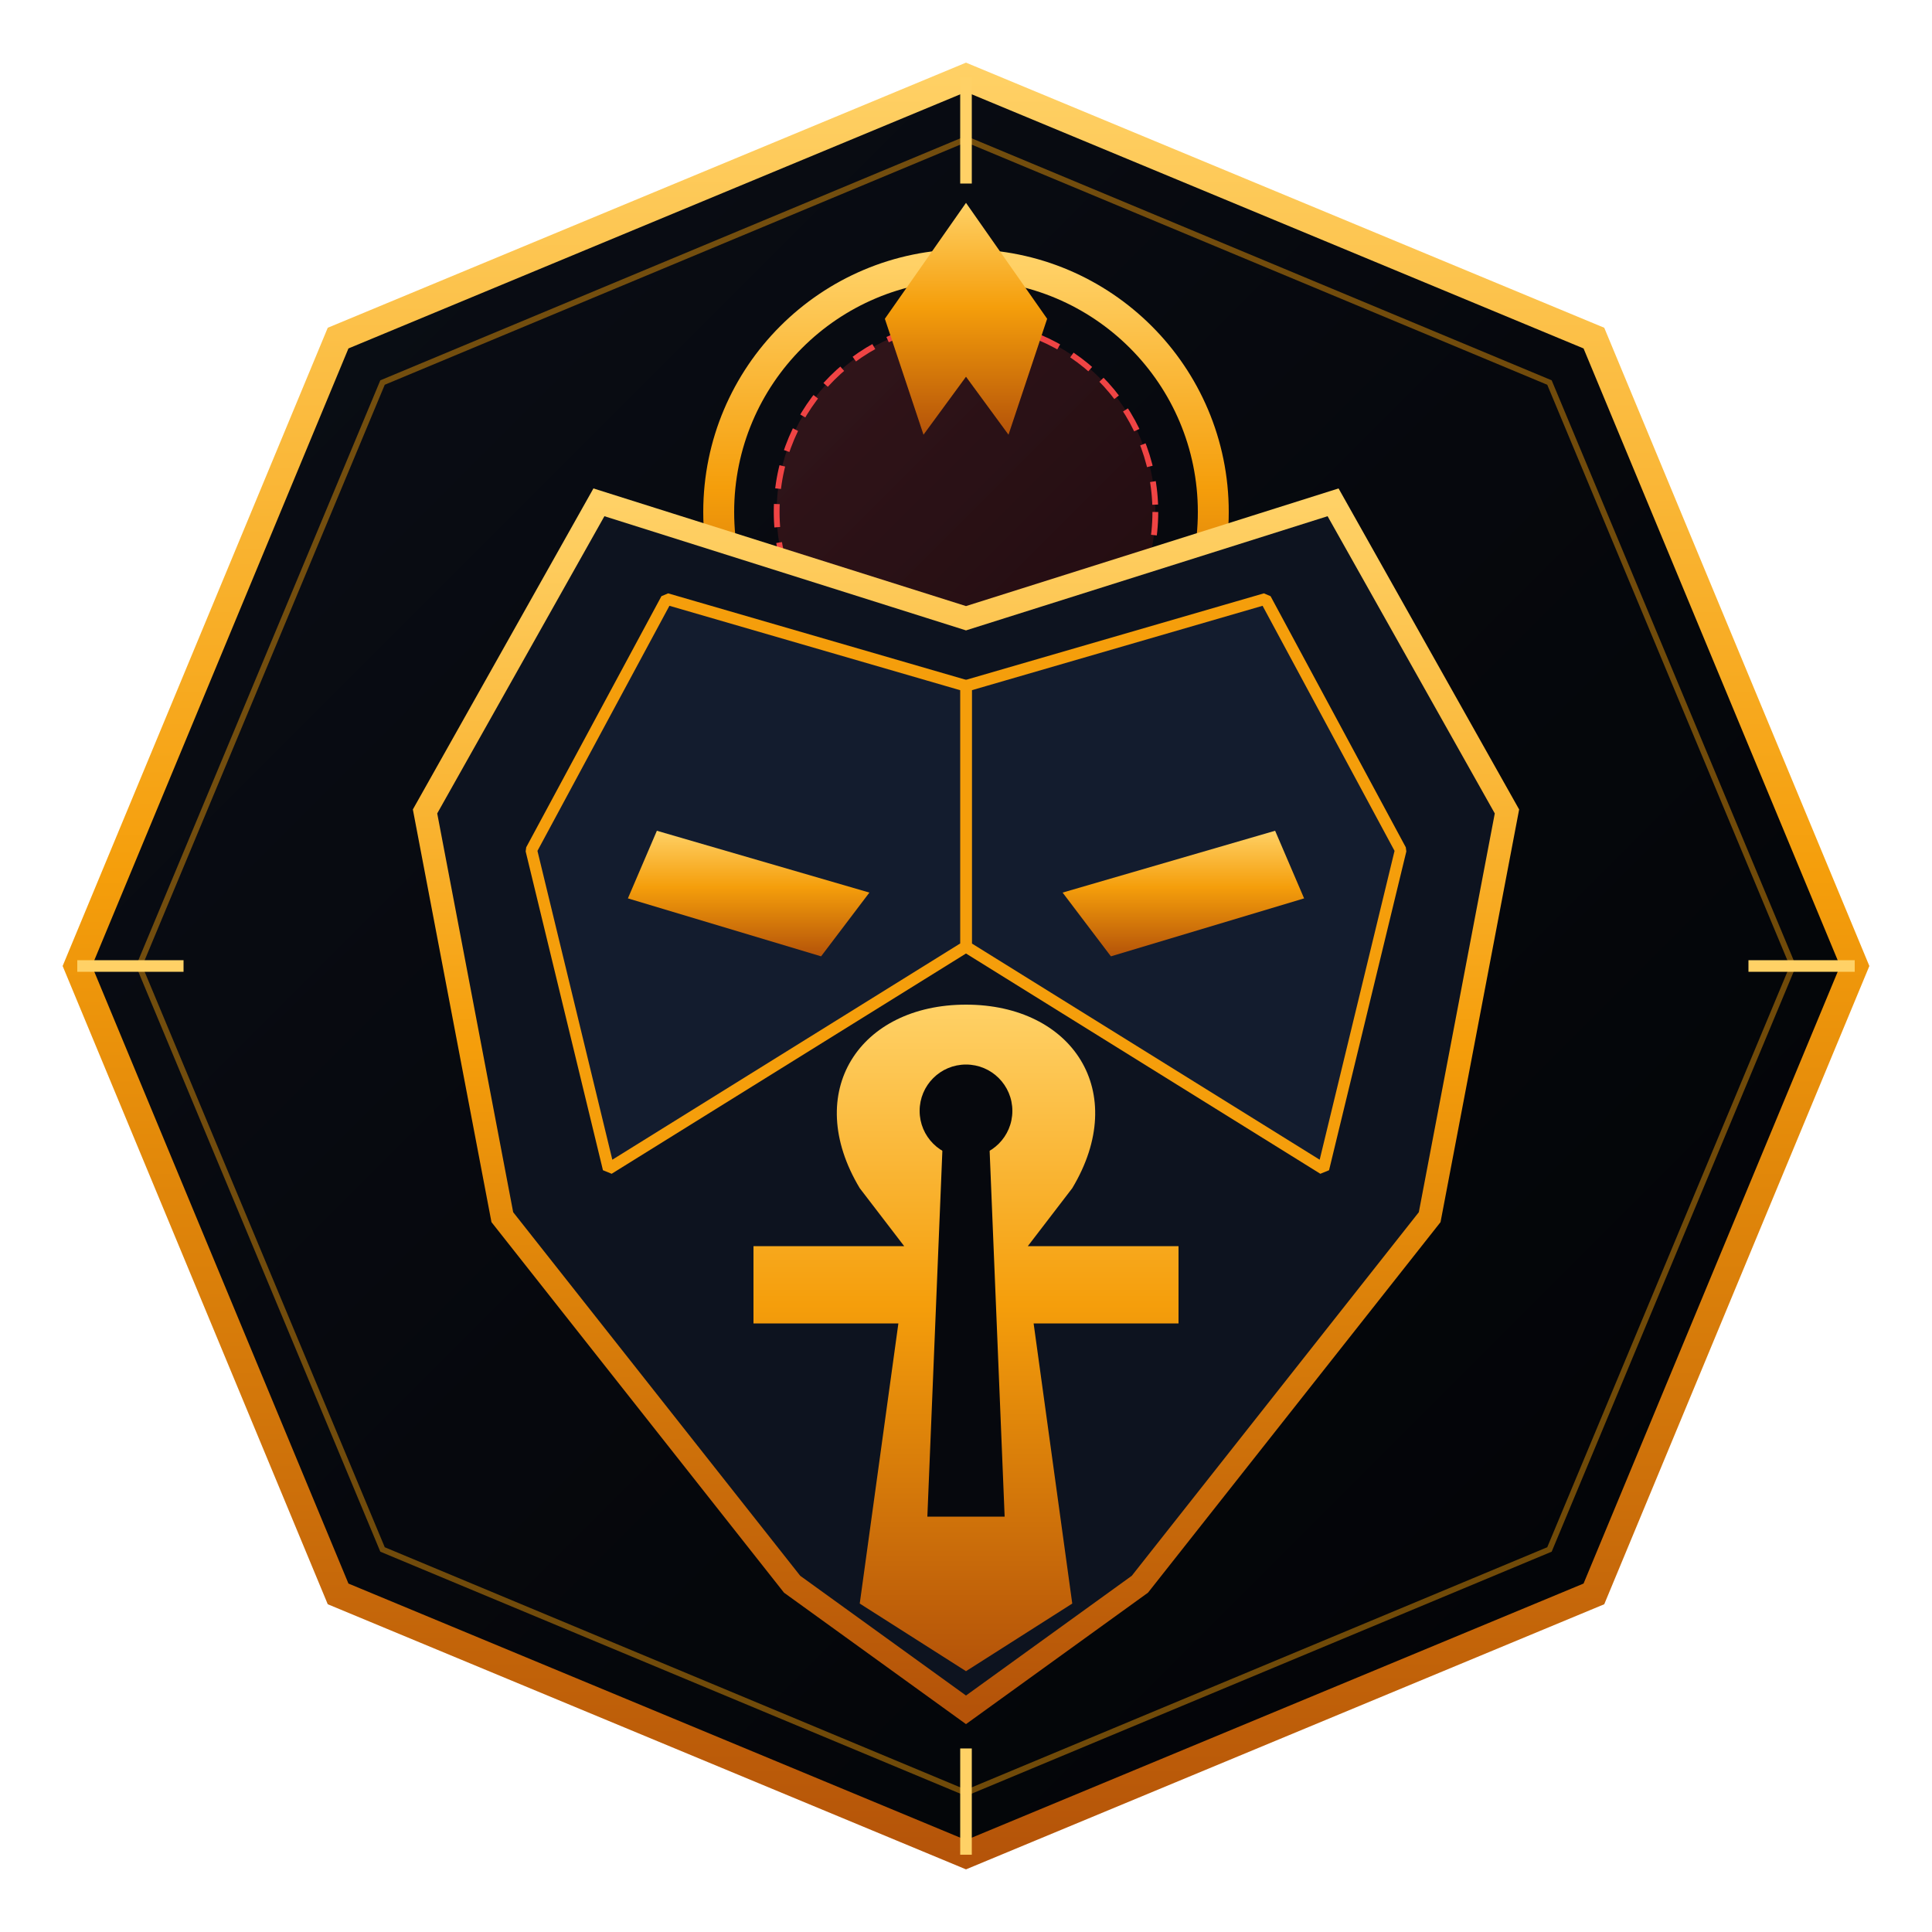
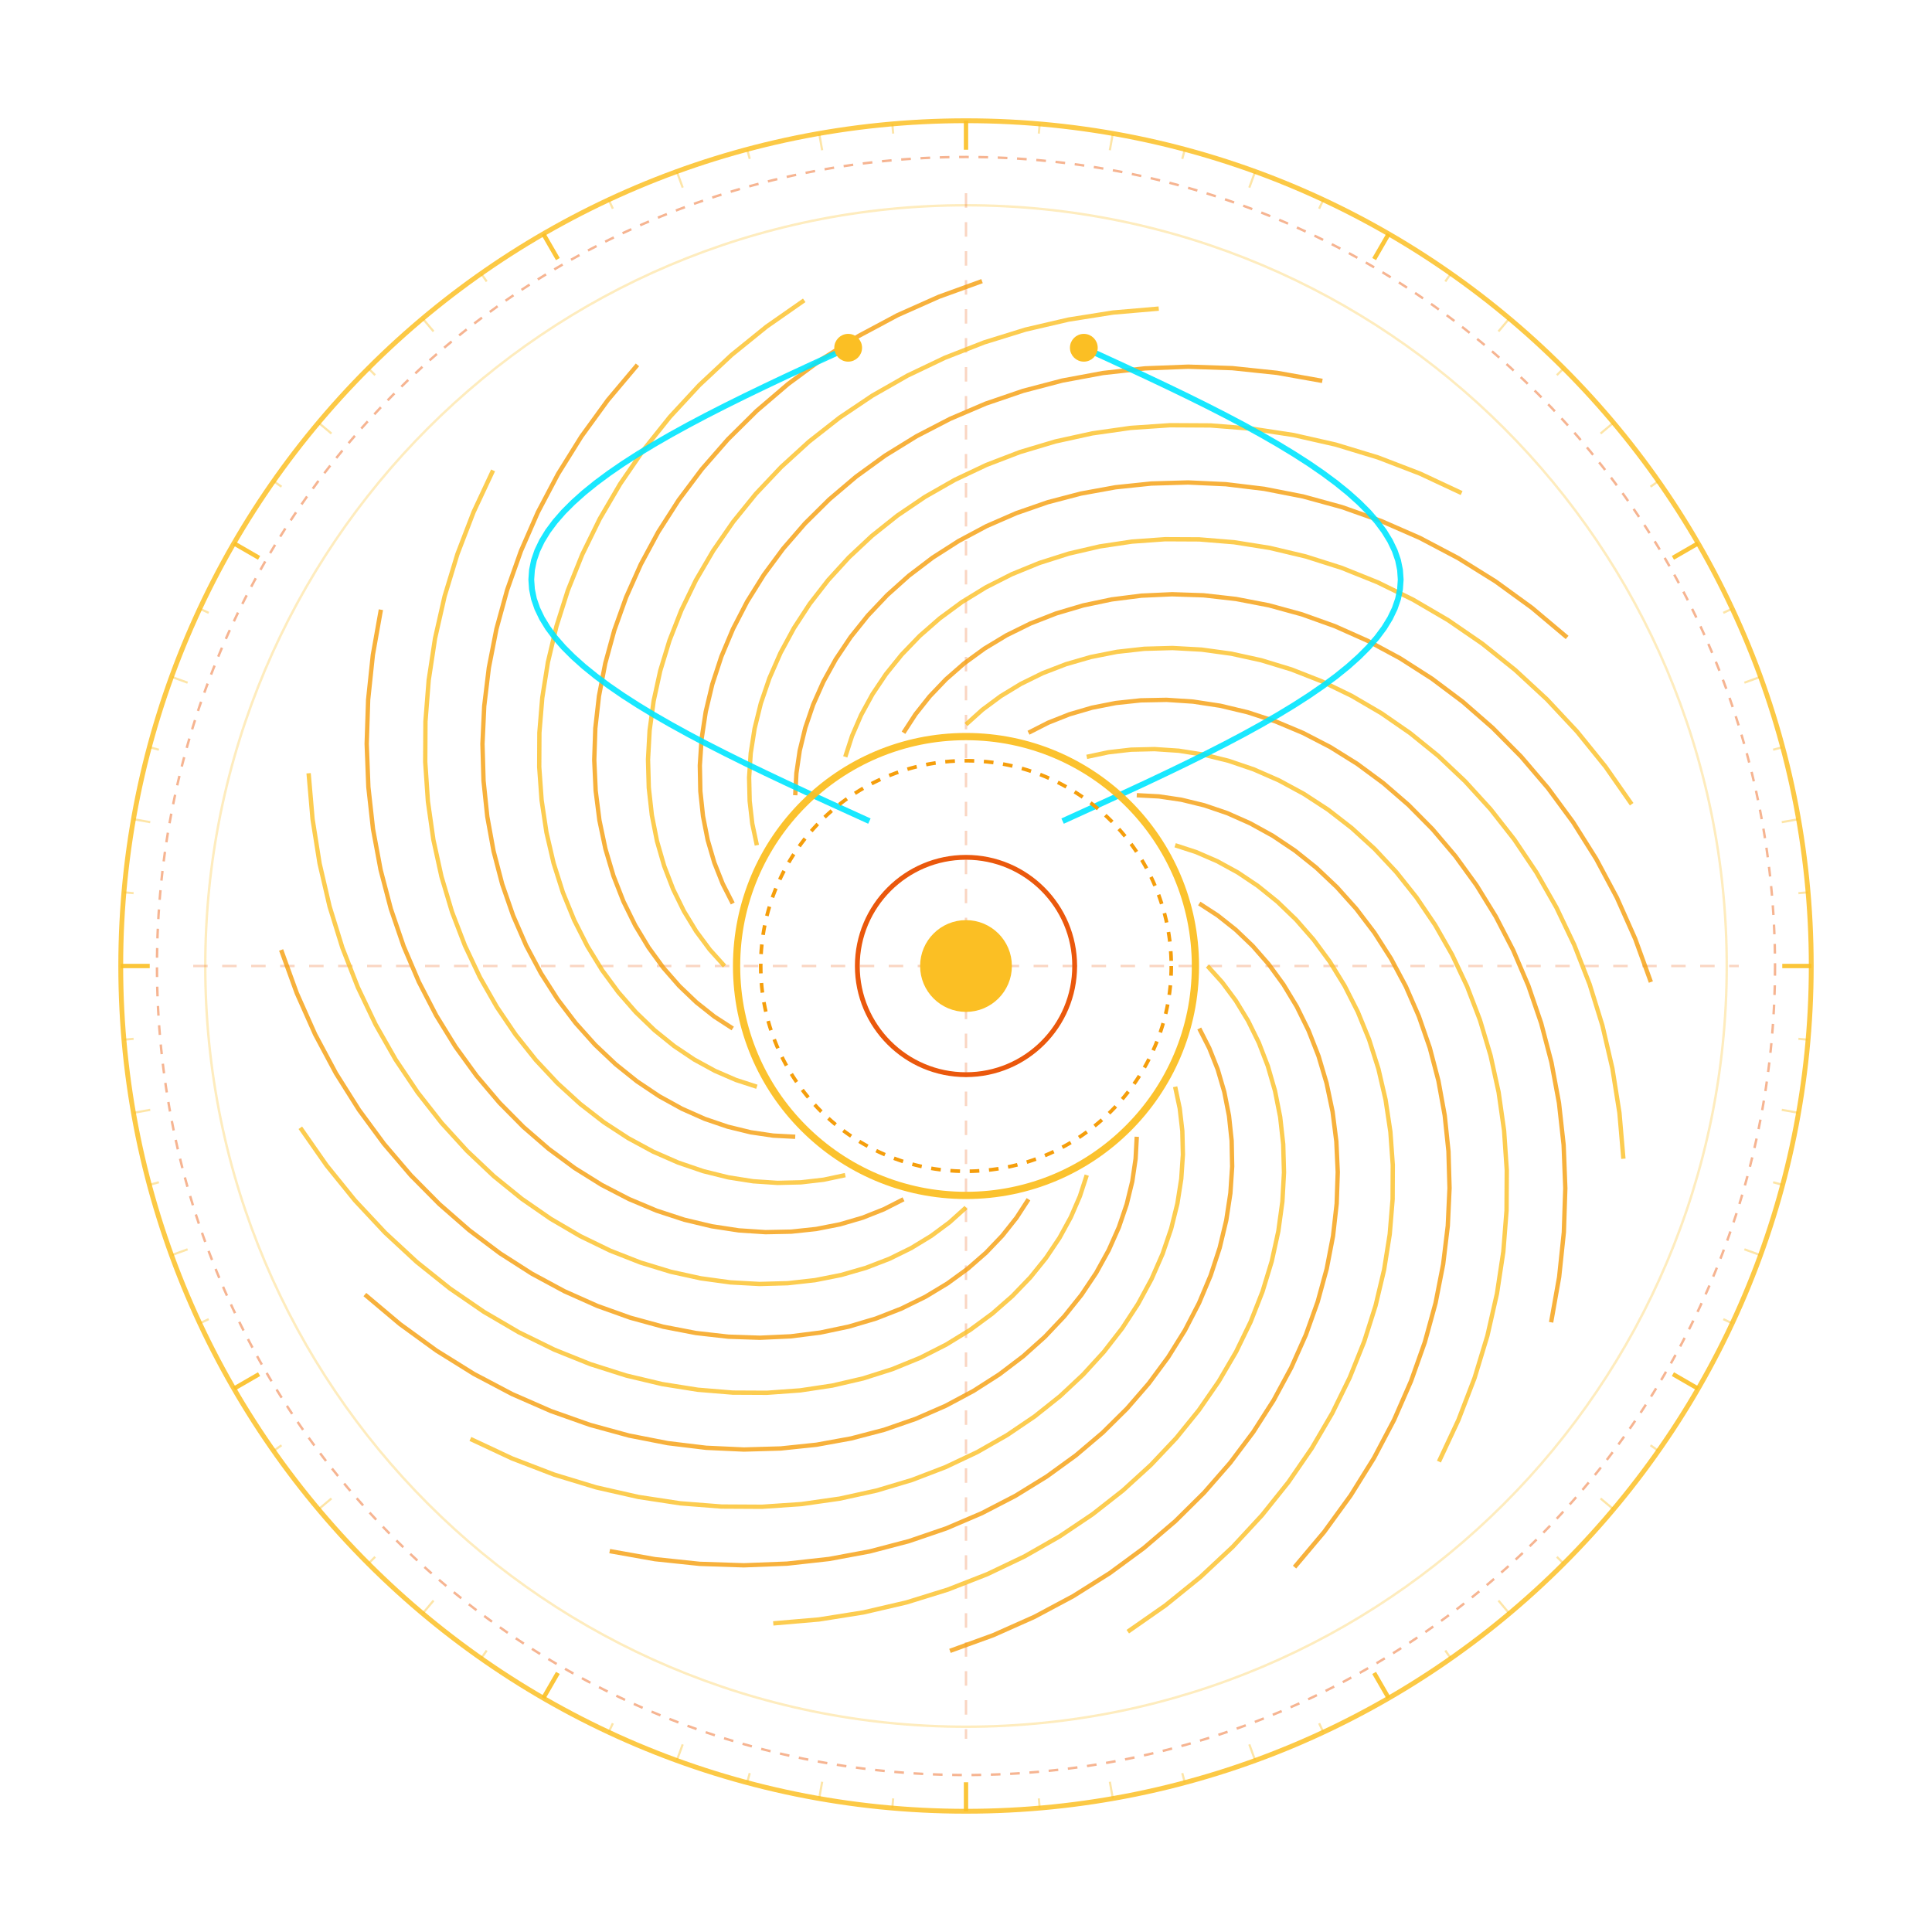
- <svg xmlns="http://www.w3.org/2000/svg" viewBox="0 0 1000 1000" width="100%" height="100%">
-   <defs>
-     <linearGradient id="sekhmet-obsidian" x1="0%" y1="0%" x2="100%" y2="100%">
-       <stop offset="0%" stop-color="#0B0F17" />
-       <stop offset="50%" stop-color="#06080D" />
-       <stop offset="100%" stop-color="#020305" />
-     </linearGradient>
-     <linearGradient id="sekhmet-solar-gold" x1="0%" y1="0%" x2="0%" y2="100%">
-       <stop offset="0%" stop-color="#FFD166" />
-       <stop offset="45%" stop-color="#F59E0B" />
-       <stop offset="100%" stop-color="#B45309" />
-     </linearGradient>
-     <linearGradient id="sekhmet-crimson-flare" x1="0%" y1="0%" x2="100%" y2="100%">
-       <stop offset="0%" stop-color="#EF4444" />
-       <stop offset="100%" stop-color="#991B1B" />
-     </linearGradient>
-   </defs>
-   <polygon points="500,40 825,175 960,500 825,825 500,960 175,825 40,500 175,175" fill="url(#sekhmet-obsidian)" stroke="url(#sekhmet-solar-gold)" stroke-width="14" stroke-linejoin="miter" />
-   <polygon points="500,72 802,198 928,500 802,802 500,928 198,802 72,500 198,198" fill="none" stroke="#F59E0B" stroke-width="3" stroke-opacity="0.45" />
-   <circle cx="500" cy="265" r="128" fill="none" stroke="url(#sekhmet-solar-gold)" stroke-width="16" />
-   <circle cx="500" cy="265" r="98" fill="url(#sekhmet-crimson-flare)" fill-opacity="0.18" stroke="#EF4444" stroke-width="3" stroke-dasharray="12 8" />
-   <path d="M 500,105 L 542,165 L 522,225 L 500,195 L 478,225 L 458,165 Z" fill="url(#sekhmet-solar-gold)" />
-   <path d="M 500,320        L 690,260 L 780,420 L 740,630 L 590,820 L 500,885        L 410,820 L 260,630 L 220,420 L 310,260 Z" fill="#0D131F" stroke="url(#sekhmet-solar-gold)" stroke-width="12" stroke-linejoin="miter" />
-   <polygon points="500,355 655,310 725,440 685,605 500,490" fill="#131C2E" stroke="#F59E0B" stroke-width="6" stroke-linejoin="bevel" />
-   <polygon points="500,355 345,310 275,440 315,605 500,490" fill="#131C2E" stroke="#F59E0B" stroke-width="6" stroke-linejoin="bevel" />
-   <polygon points="340,430 450,462 425,495 325,465" fill="url(#sekhmet-solar-gold)" />
-   <polygon points="660,430 550,462 575,495 675,465" fill="url(#sekhmet-solar-gold)" />
-   <path d="M 500,520        C 555,520 585,565 555,615        L 532,645        L 610,645 L 610,685 L 535,685        L 555,830 L 500,865 L 445,830        L 465,685 L 390,685 L 390,645        L 468,645        L 445,615        C 415,565 445,520 500,520 Z" fill="url(#sekhmet-solar-gold)" />
-   <circle cx="500" cy="575" r="24" fill="#06080D" />
-   <polygon points="488,590 512,590 520,785 480,785" fill="#06080D" />
-   <line x1="500" y1="40" x2="500" y2="95" stroke="#FFD166" stroke-width="6" />
-   <line x1="500" y1="905" x2="500" y2="960" stroke="#FFD166" stroke-width="6" />
-   <line x1="40" y1="500" x2="95" y2="500" stroke="#FFD166" stroke-width="6" />
-   <line x1="905" y1="500" x2="960" y2="500" stroke="#FFD166" stroke-width="6" />
+ <svg xmlns="http://www.w3.org/2000/svg" viewBox="0 0 800 800" width="100%" height="100%">
+   <circle cx="400.00" cy="400.00" r="350.00" stroke="#fbbf24" stroke-width="2.0" fill="none" opacity="0.85" />
+   <circle cx="400.00" cy="400.00" r="335.00" stroke="#ea580c" stroke-width="1.0" fill="none" opacity="0.45" stroke-dasharray="4,4" />
+   <circle cx="400.00" cy="400.00" r="315.00" stroke="#fbbf24" stroke-width="1.0" fill="none" opacity="0.30" />
+   <line x1="750.00" y1="400.00" x2="738.00" y2="400.00" stroke="#fbbf24" stroke-width="1.8" opacity="0.90" />
+   <line x1="748.67" y1="430.50" x2="744.68" y2="430.16" stroke="#fbbf24" stroke-width="0.9" opacity="0.40" />
+   <line x1="744.68" y1="460.78" x2="737.79" y2="459.56" stroke="#fbbf24" stroke-width="0.9" opacity="0.40" />
+   <line x1="738.07" y1="490.59" x2="734.21" y2="489.55" stroke="#fbbf24" stroke-width="0.9" opacity="0.40" />
+   <line x1="728.89" y1="519.71" x2="722.31" y2="517.31" stroke="#fbbf24" stroke-width="0.9" opacity="0.40" />
+   <line x1="717.21" y1="547.92" x2="713.58" y2="546.23" stroke="#fbbf24" stroke-width="0.9" opacity="0.40" />
+   <line x1="703.11" y1="575.00" x2="692.72" y2="569.00" stroke="#fbbf24" stroke-width="1.8" opacity="0.90" />
+   <line x1="686.70" y1="600.75" x2="683.43" y2="598.46" stroke="#fbbf24" stroke-width="0.9" opacity="0.40" />
+   <line x1="668.12" y1="624.98" x2="662.75" y2="620.48" stroke="#fbbf24" stroke-width="0.9" opacity="0.40" />
+   <line x1="647.49" y1="647.49" x2="644.66" y2="644.66" stroke="#fbbf24" stroke-width="0.9" opacity="0.40" />
+   <line x1="624.98" y1="668.12" x2="620.48" y2="662.75" stroke="#fbbf24" stroke-width="0.9" opacity="0.40" />
+   <line x1="600.75" y1="686.70" x2="598.46" y2="683.43" stroke="#fbbf24" stroke-width="0.9" opacity="0.40" />
+   <line x1="575.00" y1="703.11" x2="569.00" y2="692.72" stroke="#fbbf24" stroke-width="1.8" opacity="0.90" />
+   <line x1="547.92" y1="717.21" x2="546.23" y2="713.58" stroke="#fbbf24" stroke-width="0.9" opacity="0.40" />
+   <line x1="519.71" y1="728.89" x2="517.31" y2="722.31" stroke="#fbbf24" stroke-width="0.9" opacity="0.40" />
+   <line x1="490.59" y1="738.07" x2="489.55" y2="734.21" stroke="#fbbf24" stroke-width="0.9" opacity="0.40" />
+   <line x1="460.78" y1="744.68" x2="459.56" y2="737.79" stroke="#fbbf24" stroke-width="0.9" opacity="0.40" />
+   <line x1="430.50" y1="748.67" x2="430.16" y2="744.68" stroke="#fbbf24" stroke-width="0.9" opacity="0.40" />
+   <line x1="400.00" y1="750.00" x2="400.00" y2="738.00" stroke="#fbbf24" stroke-width="1.8" opacity="0.90" />
+   <line x1="369.50" y1="748.67" x2="369.84" y2="744.68" stroke="#fbbf24" stroke-width="0.9" opacity="0.40" />
+   <line x1="339.22" y1="744.68" x2="340.44" y2="737.79" stroke="#fbbf24" stroke-width="0.9" opacity="0.40" />
+   <line x1="309.41" y1="738.07" x2="310.45" y2="734.21" stroke="#fbbf24" stroke-width="0.9" opacity="0.40" />
+   <line x1="280.29" y1="728.89" x2="282.69" y2="722.31" stroke="#fbbf24" stroke-width="0.9" opacity="0.40" />
+   <line x1="252.08" y1="717.21" x2="253.77" y2="713.58" stroke="#fbbf24" stroke-width="0.9" opacity="0.40" />
+   <line x1="225.00" y1="703.11" x2="231.00" y2="692.72" stroke="#fbbf24" stroke-width="1.8" opacity="0.90" />
+   <line x1="199.25" y1="686.70" x2="201.54" y2="683.43" stroke="#fbbf24" stroke-width="0.9" opacity="0.40" />
+   <line x1="175.02" y1="668.12" x2="179.52" y2="662.75" stroke="#fbbf24" stroke-width="0.9" opacity="0.40" />
+   <line x1="152.51" y1="647.49" x2="155.34" y2="644.66" stroke="#fbbf24" stroke-width="0.9" opacity="0.40" />
+   <line x1="131.88" y1="624.98" x2="137.25" y2="620.48" stroke="#fbbf24" stroke-width="0.9" opacity="0.40" />
+   <line x1="113.30" y1="600.75" x2="116.57" y2="598.46" stroke="#fbbf24" stroke-width="0.9" opacity="0.40" />
+   <line x1="96.89" y1="575.00" x2="107.28" y2="569.00" stroke="#fbbf24" stroke-width="1.8" opacity="0.90" />
+   <line x1="82.79" y1="547.92" x2="86.42" y2="546.23" stroke="#fbbf24" stroke-width="0.9" opacity="0.40" />
+   <line x1="71.11" y1="519.71" x2="77.69" y2="517.31" stroke="#fbbf24" stroke-width="0.9" opacity="0.40" />
+   <line x1="61.93" y1="490.59" x2="65.79" y2="489.55" stroke="#fbbf24" stroke-width="0.9" opacity="0.40" />
+   <line x1="55.32" y1="460.78" x2="62.21" y2="459.56" stroke="#fbbf24" stroke-width="0.9" opacity="0.40" />
+   <line x1="51.33" y1="430.50" x2="55.32" y2="430.16" stroke="#fbbf24" stroke-width="0.9" opacity="0.40" />
+   <line x1="50.00" y1="400.00" x2="62.00" y2="400.00" stroke="#fbbf24" stroke-width="1.8" opacity="0.90" />
+   <line x1="51.33" y1="369.50" x2="55.32" y2="369.84" stroke="#fbbf24" stroke-width="0.9" opacity="0.40" />
+   <line x1="55.32" y1="339.22" x2="62.21" y2="340.44" stroke="#fbbf24" stroke-width="0.9" opacity="0.40" />
+   <line x1="61.93" y1="309.41" x2="65.79" y2="310.45" stroke="#fbbf24" stroke-width="0.9" opacity="0.40" />
+   <line x1="71.11" y1="280.29" x2="77.69" y2="282.69" stroke="#fbbf24" stroke-width="0.9" opacity="0.40" />
+   <line x1="82.79" y1="252.08" x2="86.42" y2="253.77" stroke="#fbbf24" stroke-width="0.9" opacity="0.40" />
+   <line x1="96.89" y1="225.00" x2="107.28" y2="231.00" stroke="#fbbf24" stroke-width="1.8" opacity="0.90" />
+   <line x1="113.30" y1="199.25" x2="116.57" y2="201.54" stroke="#fbbf24" stroke-width="0.9" opacity="0.40" />
+   <line x1="131.88" y1="175.02" x2="137.25" y2="179.52" stroke="#fbbf24" stroke-width="0.9" opacity="0.40" />
+   <line x1="152.51" y1="152.51" x2="155.34" y2="155.34" stroke="#fbbf24" stroke-width="0.9" opacity="0.40" />
+   <line x1="175.02" y1="131.88" x2="179.52" y2="137.25" stroke="#fbbf24" stroke-width="0.9" opacity="0.40" />
+   <line x1="199.25" y1="113.30" x2="201.54" y2="116.57" stroke="#fbbf24" stroke-width="0.9" opacity="0.40" />
+   <line x1="225.00" y1="96.89" x2="231.00" y2="107.28" stroke="#fbbf24" stroke-width="1.8" opacity="0.90" />
+   <line x1="252.08" y1="82.79" x2="253.77" y2="86.42" stroke="#fbbf24" stroke-width="0.9" opacity="0.40" />
+   <line x1="280.29" y1="71.11" x2="282.69" y2="77.69" stroke="#fbbf24" stroke-width="0.9" opacity="0.40" />
+   <line x1="309.41" y1="61.93" x2="310.45" y2="65.79" stroke="#fbbf24" stroke-width="0.9" opacity="0.40" />
+   <line x1="339.22" y1="55.32" x2="340.44" y2="62.21" stroke="#fbbf24" stroke-width="0.9" opacity="0.40" />
+   <line x1="369.50" y1="51.33" x2="369.84" y2="55.32" stroke="#fbbf24" stroke-width="0.9" opacity="0.40" />
+   <line x1="400.00" y1="50.00" x2="400.00" y2="62.00" stroke="#fbbf24" stroke-width="1.8" opacity="0.90" />
+   <line x1="430.50" y1="51.33" x2="430.16" y2="55.32" stroke="#fbbf24" stroke-width="0.9" opacity="0.40" />
+   <line x1="460.78" y1="55.32" x2="459.56" y2="62.21" stroke="#fbbf24" stroke-width="0.9" opacity="0.40" />
+   <line x1="490.59" y1="61.93" x2="489.55" y2="65.79" stroke="#fbbf24" stroke-width="0.9" opacity="0.40" />
+   <line x1="519.71" y1="71.11" x2="517.31" y2="77.69" stroke="#fbbf24" stroke-width="0.9" opacity="0.40" />
+   <line x1="547.92" y1="82.79" x2="546.23" y2="86.42" stroke="#fbbf24" stroke-width="0.9" opacity="0.40" />
+   <line x1="575.00" y1="96.89" x2="569.00" y2="107.28" stroke="#fbbf24" stroke-width="1.8" opacity="0.90" />
+   <line x1="600.75" y1="113.30" x2="598.46" y2="116.57" stroke="#fbbf24" stroke-width="0.9" opacity="0.40" />
+   <line x1="624.98" y1="131.88" x2="620.48" y2="137.25" stroke="#fbbf24" stroke-width="0.9" opacity="0.40" />
+   <line x1="647.49" y1="152.51" x2="644.66" y2="155.34" stroke="#fbbf24" stroke-width="0.9" opacity="0.40" />
+   <line x1="668.12" y1="175.02" x2="662.75" y2="179.52" stroke="#fbbf24" stroke-width="0.9" opacity="0.40" />
+   <line x1="686.70" y1="199.25" x2="683.43" y2="201.54" stroke="#fbbf24" stroke-width="0.9" opacity="0.40" />
+   <line x1="703.11" y1="225.00" x2="692.72" y2="231.00" stroke="#fbbf24" stroke-width="1.8" opacity="0.90" />
+   <line x1="717.21" y1="252.08" x2="713.58" y2="253.77" stroke="#fbbf24" stroke-width="0.9" opacity="0.40" />
+   <line x1="728.89" y1="280.29" x2="722.31" y2="282.69" stroke="#fbbf24" stroke-width="0.9" opacity="0.40" />
+   <line x1="738.07" y1="309.41" x2="734.21" y2="310.45" stroke="#fbbf24" stroke-width="0.9" opacity="0.40" />
+   <line x1="744.68" y1="339.22" x2="737.79" y2="340.44" stroke="#fbbf24" stroke-width="0.9" opacity="0.40" />
+   <line x1="748.67" y1="369.50" x2="744.68" y2="369.84" stroke="#fbbf24" stroke-width="0.9" opacity="0.40" />
+   <line x1="80.00" y1="400.00" x2="720.00" y2="400.00" stroke="#ea580c" stroke-width="1.0" opacity="0.25" stroke-dasharray="6,6" />
+   <line x1="400.00" y1="80.00" x2="400.00" y2="720.00" stroke="#ea580c" stroke-width="1.0" opacity="0.25" stroke-dasharray="6,6" />
+   <path d="M 500.00,400.00 L 506.12,406.80 L 511.74,414.38 L 516.81,422.71 L 521.25,431.74 L 524.98,441.42 L 527.95,451.70 L 530.09,462.52 L 531.35,473.81 L 531.67,485.51 L 531.01,497.54 L 529.33,509.82 L 526.60,522.27 L 522.78,534.80 L 517.87,547.32 L 511.84,559.74 L 504.68,571.98 L 496.41,583.93 L 487.03,595.51 L 476.54,606.61 L 464.99,617.15 L 452.39,627.03 L 438.79,636.17 L 424.23,644.47 L 408.77,651.85 L 392.46,658.22 L 375.37,663.52 L 357.57,667.66 L 339.15,670.58 L 320.19,672.21" stroke="#fbbf24" stroke-width="1.8" fill="none" opacity="0.80" />
+   <path d="M 496.59,425.88 L 500.74,434.03 L 504.22,442.81 L 506.96,452.17 L 508.90,462.04 L 510.00,472.35 L 510.21,483.05 L 509.48,494.06 L 507.77,505.29 L 505.05,516.68 L 501.30,528.13 L 496.50,539.55 L 490.64,550.87 L 483.71,561.98 L 475.72,572.80 L 466.68,583.24 L 456.61,593.21 L 445.52,602.62 L 433.46,611.37 L 420.46,619.38 L 406.57,626.57 L 391.85,632.86 L 376.34,638.16 L 360.13,642.41 L 343.29,645.54 L 325.88,647.47 L 308.00,648.16 L 289.74,647.56 L 271.20,645.61 L 252.46,642.28" stroke="#f59e0b" stroke-width="1.8" fill="none" opacity="0.80" />
+   <path d="M 486.60,450.00 L 488.50,458.95 L 489.58,468.33 L 489.81,478.07 L 489.14,488.11 L 487.53,498.36 L 484.96,508.75 L 481.40,519.19 L 476.84,529.60 L 471.27,539.89 L 464.69,549.98 L 457.09,559.77 L 448.50,569.18 L 438.94,578.13 L 428.42,586.51 L 416.98,594.26 L 404.67,601.28 L 391.53,607.49 L 377.61,612.83 L 362.98,617.20 L 347.71,620.55 L 331.86,622.81 L 315.51,623.92 L 298.75,623.83 L 281.67,622.49 L 264.36,619.86 L 246.91,615.90 L 229.43,610.59 L 212.02,603.90 L 194.78,595.83" stroke="#fbbf24" stroke-width="1.8" fill="none" opacity="0.80" />
+   <path d="M 470.71,470.71 L 470.23,479.84 L 468.85,489.19 L 466.54,498.66 L 463.30,508.18 L 459.09,517.66 L 453.92,527.03 L 447.78,536.20 L 440.68,545.07 L 432.64,553.57 L 423.66,561.61 L 413.80,569.10 L 403.06,575.97 L 391.51,582.14 L 379.18,587.51 L 366.13,592.04 L 352.42,595.63 L 338.11,598.23 L 323.29,599.78 L 308.03,600.22 L 292.41,599.50 L 276.51,597.58 L 260.43,594.43 L 244.27,590.00 L 228.12,584.28 L 212.07,577.26 L 196.25,568.92 L 180.74,559.26 L 165.65,548.30 L 151.09,536.05" stroke="#f59e0b" stroke-width="1.8" fill="none" opacity="0.80" />
+   <path d="M 450.00,486.60 L 447.17,495.30 L 443.42,503.96 L 438.74,512.52 L 433.14,520.87 L 426.62,528.95 L 419.20,536.66 L 410.90,543.92 L 401.75,550.66 L 391.78,556.78 L 381.03,562.23 L 369.56,566.91 L 357.41,570.77 L 344.66,573.73 L 331.35,575.73 L 317.58,576.72 L 303.40,576.65 L 288.92,575.46 L 274.20,573.12 L 259.34,569.59 L 244.44,564.86 L 229.58,558.89 L 214.87,551.68 L 200.40,543.22 L 186.28,533.52 L 172.60,522.58 L 159.47,510.43 L 146.99,497.09 L 135.25,482.59 L 124.36,466.99" stroke="#fbbf24" stroke-width="1.8" fill="none" opacity="0.80" />
+   <path d="M 425.88,496.59 L 420.90,504.26 L 415.03,511.66 L 408.30,518.71 L 400.73,525.33 L 392.34,531.44 L 383.18,536.97 L 373.28,541.84 L 362.70,545.98 L 351.48,549.31 L 339.69,551.79 L 327.39,553.35 L 314.67,553.93 L 301.58,553.49 L 288.21,551.98 L 274.65,549.37 L 260.98,545.63 L 247.29,540.73 L 233.68,534.66 L 220.24,527.41 L 207.07,518.98 L 194.26,509.37 L 181.92,498.59 L 170.13,486.68 L 159.00,473.65 L 148.62,459.55 L 139.09,444.41 L 130.48,428.29 L 122.90,411.26 L 116.41,393.36" stroke="#f59e0b" stroke-width="1.8" fill="none" opacity="0.80" />
+   <path d="M 400.00,500.00 L 393.20,506.12 L 385.62,511.74 L 377.29,516.81 L 368.26,521.25 L 358.58,524.98 L 348.30,527.95 L 337.48,530.09 L 326.19,531.35 L 314.49,531.67 L 302.46,531.01 L 290.18,529.33 L 277.73,526.60 L 265.20,522.78 L 252.68,517.87 L 240.26,511.84 L 228.02,504.68 L 216.07,496.41 L 204.49,487.03 L 193.39,476.54 L 182.85,464.99 L 172.97,452.39 L 163.83,438.79 L 155.53,424.23 L 148.15,408.77 L 141.78,392.46 L 136.48,375.37 L 132.34,357.57 L 129.42,339.15 L 127.79,320.19" stroke="#fbbf24" stroke-width="1.8" fill="none" opacity="0.80" />
+   <path d="M 374.12,496.59 L 365.97,500.74 L 357.19,504.22 L 347.83,506.96 L 337.96,508.90 L 327.65,510.00 L 316.95,510.21 L 305.94,509.48 L 294.71,507.77 L 283.32,505.05 L 271.87,501.30 L 260.45,496.50 L 249.13,490.64 L 238.02,483.71 L 227.20,475.72 L 216.76,466.68 L 206.79,456.61 L 197.38,445.52 L 188.63,433.46 L 180.62,420.46 L 173.43,406.57 L 167.14,391.85 L 161.84,376.34 L 157.59,360.13 L 154.46,343.29 L 152.53,325.88 L 151.84,308.00 L 152.44,289.74 L 154.39,271.20 L 157.72,252.46" stroke="#f59e0b" stroke-width="1.8" fill="none" opacity="0.80" />
+   <path d="M 350.00,486.60 L 341.05,488.50 L 331.67,489.58 L 321.93,489.81 L 311.89,489.14 L 301.64,487.53 L 291.25,484.96 L 280.81,481.40 L 270.40,476.84 L 260.11,471.27 L 250.02,464.69 L 240.23,457.09 L 230.82,448.50 L 221.87,438.94 L 213.49,428.42 L 205.74,416.98 L 198.72,404.67 L 192.51,391.53 L 187.17,377.61 L 182.80,362.98 L 179.45,347.71 L 177.19,331.86 L 176.08,315.51 L 176.17,298.75 L 177.51,281.67 L 180.14,264.36 L 184.10,246.91 L 189.41,229.43 L 196.10,212.02 L 204.17,194.78" stroke="#fbbf24" stroke-width="1.8" fill="none" opacity="0.80" />
+   <path d="M 329.29,470.71 L 320.16,470.23 L 310.81,468.85 L 301.34,466.54 L 291.82,463.30 L 282.34,459.09 L 272.97,453.92 L 263.80,447.78 L 254.93,440.68 L 246.43,432.64 L 238.39,423.66 L 230.90,413.80 L 224.03,403.06 L 217.86,391.51 L 212.49,379.18 L 207.96,366.13 L 204.37,352.42 L 201.77,338.11 L 200.22,323.29 L 199.78,308.03 L 200.50,292.41 L 202.42,276.51 L 205.57,260.43 L 210.00,244.27 L 215.72,228.12 L 222.74,212.07 L 231.08,196.25 L 240.74,180.74 L 251.70,165.65 L 263.95,151.09" stroke="#f59e0b" stroke-width="1.8" fill="none" opacity="0.80" />
+   <path d="M 313.40,450.00 L 304.70,447.17 L 296.04,443.42 L 287.48,438.74 L 279.13,433.14 L 271.05,426.62 L 263.34,419.20 L 256.08,410.90 L 249.34,401.75 L 243.22,391.78 L 237.77,381.03 L 233.09,369.56 L 229.23,357.41 L 226.27,344.66 L 224.27,331.35 L 223.28,317.58 L 223.35,303.40 L 224.54,288.92 L 226.88,274.20 L 230.41,259.34 L 235.14,244.44 L 241.11,229.58 L 248.32,214.87 L 256.78,200.40 L 266.48,186.28 L 277.42,172.60 L 289.57,159.47 L 302.91,146.99 L 317.41,135.25 L 333.01,124.36" stroke="#fbbf24" stroke-width="1.8" fill="none" opacity="0.80" />
+   <path d="M 303.41,425.88 L 295.74,420.90 L 288.34,415.03 L 281.29,408.30 L 274.67,400.73 L 268.56,392.34 L 263.03,383.18 L 258.16,373.28 L 254.02,362.70 L 250.69,351.48 L 248.21,339.69 L 246.65,327.39 L 246.07,314.67 L 246.51,301.58 L 248.02,288.21 L 250.63,274.65 L 254.37,260.98 L 259.27,247.29 L 265.34,233.68 L 272.59,220.24 L 281.02,207.07 L 290.63,194.26 L 301.41,181.92 L 313.32,170.13 L 326.35,159.00 L 340.45,148.62 L 355.59,139.09 L 371.71,130.48 L 388.74,122.90 L 406.64,116.41" stroke="#f59e0b" stroke-width="1.8" fill="none" opacity="0.80" />
+   <path d="M 300.00,400.00 L 293.88,393.20 L 288.26,385.62 L 283.19,377.29 L 278.75,368.26 L 275.02,358.58 L 272.05,348.30 L 269.91,337.48 L 268.65,326.19 L 268.33,314.49 L 268.99,302.46 L 270.67,290.18 L 273.40,277.73 L 277.22,265.20 L 282.13,252.68 L 288.16,240.26 L 295.32,228.02 L 303.59,216.07 L 312.97,204.49 L 323.46,193.39 L 335.01,182.85 L 347.61,172.97 L 361.21,163.83 L 375.77,155.53 L 391.23,148.15 L 407.54,141.78 L 424.63,136.48 L 442.43,132.34 L 460.85,129.42 L 479.81,127.79" stroke="#fbbf24" stroke-width="1.8" fill="none" opacity="0.80" />
+   <path d="M 303.41,374.12 L 299.26,365.97 L 295.78,357.19 L 293.04,347.83 L 291.10,337.96 L 290.00,327.65 L 289.79,316.95 L 290.52,305.94 L 292.23,294.71 L 294.95,283.32 L 298.70,271.87 L 303.50,260.45 L 309.36,249.13 L 316.29,238.02 L 324.28,227.20 L 333.32,216.76 L 343.39,206.79 L 354.48,197.38 L 366.54,188.63 L 379.54,180.62 L 393.43,173.43 L 408.15,167.14 L 423.66,161.84 L 439.87,157.59 L 456.71,154.46 L 474.12,152.53 L 492.00,151.84 L 510.26,152.44 L 528.80,154.39 L 547.54,157.72" stroke="#f59e0b" stroke-width="1.8" fill="none" opacity="0.80" />
+   <path d="M 313.40,350.00 L 311.50,341.05 L 310.42,331.67 L 310.19,321.93 L 310.86,311.89 L 312.47,301.64 L 315.04,291.25 L 318.60,280.81 L 323.16,270.40 L 328.73,260.11 L 335.31,250.02 L 342.91,240.23 L 351.50,230.82 L 361.06,221.87 L 371.58,213.49 L 383.02,205.74 L 395.33,198.72 L 408.47,192.51 L 422.39,187.17 L 437.02,182.80 L 452.29,179.45 L 468.14,177.19 L 484.49,176.08 L 501.25,176.17 L 518.33,177.51 L 535.64,180.14 L 553.09,184.10 L 570.57,189.41 L 587.98,196.10 L 605.22,204.17" stroke="#fbbf24" stroke-width="1.8" fill="none" opacity="0.80" />
+   <path d="M 329.29,329.29 L 329.77,320.16 L 331.15,310.81 L 333.46,301.34 L 336.70,291.82 L 340.91,282.34 L 346.08,272.97 L 352.22,263.80 L 359.32,254.93 L 367.36,246.43 L 376.34,238.39 L 386.20,230.90 L 396.94,224.03 L 408.49,217.86 L 420.82,212.49 L 433.87,207.96 L 447.58,204.37 L 461.89,201.77 L 476.71,200.22 L 491.97,199.78 L 507.59,200.50 L 523.49,202.42 L 539.57,205.57 L 555.73,210.00 L 571.88,215.72 L 587.93,222.74 L 603.75,231.08 L 619.26,240.74 L 634.35,251.70 L 648.91,263.95" stroke="#f59e0b" stroke-width="1.8" fill="none" opacity="0.80" />
+   <path d="M 350.00,313.40 L 352.83,304.70 L 356.58,296.04 L 361.26,287.48 L 366.86,279.13 L 373.38,271.05 L 380.80,263.34 L 389.10,256.08 L 398.25,249.34 L 408.22,243.22 L 418.97,237.77 L 430.44,233.09 L 442.59,229.23 L 455.34,226.27 L 468.65,224.27 L 482.42,223.28 L 496.60,223.35 L 511.08,224.54 L 525.80,226.88 L 540.66,230.41 L 555.56,235.14 L 570.42,241.11 L 585.13,248.32 L 599.60,256.78 L 613.72,266.48 L 627.40,277.42 L 640.53,289.57 L 653.01,302.91 L 664.75,317.41 L 675.64,333.01" stroke="#fbbf24" stroke-width="1.8" fill="none" opacity="0.80" />
+   <path d="M 374.12,303.41 L 379.10,295.74 L 384.97,288.34 L 391.70,281.29 L 399.27,274.67 L 407.66,268.56 L 416.82,263.03 L 426.72,258.16 L 437.30,254.02 L 448.52,250.69 L 460.31,248.21 L 472.61,246.65 L 485.33,246.07 L 498.42,246.51 L 511.79,248.02 L 525.35,250.63 L 539.02,254.37 L 552.71,259.27 L 566.32,265.34 L 579.76,272.59 L 592.93,281.02 L 605.74,290.63 L 618.08,301.41 L 629.87,313.32 L 641.00,326.35 L 651.38,340.45 L 660.91,355.59 L 669.52,371.71 L 677.10,388.74 L 683.59,406.64" stroke="#f59e0b" stroke-width="1.8" fill="none" opacity="0.80" />
+   <path d="M 400.00,300.00 L 406.80,293.88 L 414.38,288.26 L 422.71,283.19 L 431.74,278.75 L 441.42,275.02 L 451.70,272.05 L 462.52,269.91 L 473.81,268.65 L 485.51,268.33 L 497.54,268.99 L 509.82,270.67 L 522.27,273.40 L 534.80,277.22 L 547.32,282.13 L 559.74,288.16 L 571.98,295.32 L 583.93,303.59 L 595.51,312.97 L 606.61,323.46 L 617.15,335.01 L 627.03,347.61 L 636.17,361.21 L 644.47,375.77 L 651.85,391.23 L 658.22,407.54 L 663.52,424.63 L 667.66,442.43 L 670.58,460.85 L 672.21,479.81" stroke="#fbbf24" stroke-width="1.8" fill="none" opacity="0.80" />
+   <path d="M 425.88,303.41 L 434.03,299.26 L 442.81,295.78 L 452.17,293.04 L 462.04,291.10 L 472.35,290.00 L 483.05,289.79 L 494.06,290.52 L 505.29,292.23 L 516.68,294.95 L 528.13,298.70 L 539.55,303.50 L 550.87,309.36 L 561.98,316.29 L 572.80,324.28 L 583.24,333.32 L 593.21,343.39 L 602.62,354.48 L 611.37,366.54 L 619.38,379.54 L 626.57,393.43 L 632.86,408.15 L 638.16,423.66 L 642.41,439.87 L 645.54,456.71 L 647.47,474.12 L 648.16,492.00 L 647.56,510.26 L 645.61,528.80 L 642.28,547.54" stroke="#f59e0b" stroke-width="1.8" fill="none" opacity="0.80" />
+   <path d="M 450.00,313.40 L 458.95,311.50 L 468.33,310.42 L 478.07,310.19 L 488.11,310.86 L 498.36,312.47 L 508.75,315.04 L 519.19,318.60 L 529.60,323.16 L 539.89,328.73 L 549.98,335.31 L 559.77,342.91 L 569.18,351.50 L 578.13,361.06 L 586.51,371.58 L 594.26,383.02 L 601.28,395.33 L 607.49,408.47 L 612.83,422.39 L 617.20,437.02 L 620.55,452.29 L 622.81,468.14 L 623.92,484.49 L 623.83,501.25 L 622.49,518.33 L 619.86,535.64 L 615.90,553.09 L 610.59,570.57 L 603.90,587.98 L 595.83,605.22" stroke="#fbbf24" stroke-width="1.8" fill="none" opacity="0.80" />
+   <path d="M 470.71,329.29 L 479.84,329.77 L 489.19,331.15 L 498.66,333.46 L 508.18,336.70 L 517.66,340.91 L 527.03,346.08 L 536.20,352.22 L 545.07,359.32 L 553.57,367.36 L 561.61,376.34 L 569.10,386.20 L 575.97,396.94 L 582.14,408.49 L 587.51,420.82 L 592.04,433.87 L 595.63,447.58 L 598.23,461.89 L 599.78,476.71 L 600.22,491.97 L 599.50,507.59 L 597.58,523.49 L 594.43,539.57 L 590.00,555.73 L 584.28,571.88 L 577.26,587.93 L 568.92,603.75 L 559.26,619.26 L 548.30,634.35 L 536.05,648.91" stroke="#f59e0b" stroke-width="1.8" fill="none" opacity="0.80" />
+   <path d="M 486.60,350.00 L 495.30,352.83 L 503.96,356.58 L 512.52,361.26 L 520.87,366.86 L 528.95,373.38 L 536.66,380.80 L 543.92,389.10 L 550.66,398.25 L 556.78,408.22 L 562.23,418.97 L 566.91,430.44 L 570.77,442.59 L 573.73,455.34 L 575.73,468.65 L 576.72,482.42 L 576.65,496.60 L 575.46,511.08 L 573.12,525.80 L 569.59,540.66 L 564.86,555.56 L 558.89,570.42 L 551.68,585.13 L 543.22,599.60 L 533.52,613.72 L 522.58,627.40 L 510.43,640.53 L 497.09,653.01 L 482.59,664.75 L 466.99,675.64" stroke="#fbbf24" stroke-width="1.8" fill="none" opacity="0.80" />
+   <path d="M 496.59,374.12 L 504.26,379.10 L 511.66,384.97 L 518.71,391.70 L 525.33,399.27 L 531.44,407.66 L 536.97,416.82 L 541.84,426.72 L 545.98,437.30 L 549.31,448.52 L 551.79,460.31 L 553.35,472.61 L 553.93,485.33 L 553.49,498.42 L 551.98,511.79 L 549.37,525.35 L 545.63,539.02 L 540.73,552.71 L 534.66,566.32 L 527.41,579.76 L 518.98,592.93 L 509.37,605.74 L 498.59,618.08 L 486.68,629.87 L 473.65,641.00 L 459.55,651.38 L 444.41,660.91 L 428.29,669.52 L 411.26,677.10 L 393.36,683.59" stroke="#f59e0b" stroke-width="1.8" fill="none" opacity="0.80" />
+   <path d="M 360.00,340.00 L 351.21,336.00 L 342.45,332.00 L 333.77,328.00 L 325.18,324.00 L 316.74,320.00 L 308.46,316.00 L 300.39,312.00 L 292.55,308.00 L 284.98,304.00 L 277.71,300.00 L 270.76,296.00 L 264.16,292.00 L 257.94,288.00 L 252.13,284.00 L 246.74,280.00 L 241.79,276.00 L 237.32,272.00 L 233.32,268.00 L 229.83,264.00 L 226.85,260.00 L 224.40,256.00 L 222.48,252.00 L 221.10,248.00 L 220.28,244.00 L 220.00,240.00 L 220.28,236.00 L 221.10,232.00 L 222.48,228.00 L 224.40,224.00 L 226.85,220.00 L 229.83,216.00 L 233.32,212.00 L 237.32,208.00 L 241.79,204.00 L 246.74,200.00 L 252.13,196.00 L 257.94,192.00 L 264.16,188.00 L 270.76,184.00 L 277.71,180.00 L 284.98,176.00 L 292.55,172.00 L 300.39,168.00 L 308.46,164.00 L 316.74,160.00 L 325.18,156.00 L 333.77,152.00 L 342.45,148.00 L 351.21,144.00" stroke="#00e5ff" stroke-width="2.4" fill="none" opacity="0.90" />
+   <circle cx="351.21" cy="144.00" r="5.00" stroke="#fbbf24" stroke-width="1.5" fill="#fbbf24" opacity="1.00" />
+   <path d="M 440.00,340.00 L 448.79,336.00 L 457.55,332.00 L 466.23,328.00 L 474.82,324.00 L 483.26,320.00 L 491.54,316.00 L 499.61,312.00 L 507.45,308.00 L 515.02,304.00 L 522.29,300.00 L 529.24,296.00 L 535.84,292.00 L 542.06,288.00 L 547.87,284.00 L 553.26,280.00 L 558.21,276.00 L 562.68,272.00 L 566.68,268.00 L 570.17,264.00 L 573.15,260.00 L 575.60,256.00 L 577.52,252.00 L 578.90,248.00 L 579.72,244.00 L 580.00,240.00 L 579.72,236.00 L 578.90,232.00 L 577.52,228.00 L 575.60,224.00 L 573.15,220.00 L 570.17,216.00 L 566.68,212.00 L 562.68,208.00 L 558.21,204.00 L 553.26,200.00 L 547.87,196.00 L 542.06,192.00 L 535.84,188.00 L 529.24,184.00 L 522.29,180.00 L 515.02,176.00 L 507.45,172.00 L 499.61,168.00 L 491.54,164.00 L 483.26,160.00 L 474.82,156.00 L 466.23,152.00 L 457.55,148.00 L 448.79,144.00" stroke="#00e5ff" stroke-width="2.4" fill="none" opacity="0.90" />
+   <circle cx="448.79" cy="144.00" r="5.00" stroke="#fbbf24" stroke-width="1.5" fill="#fbbf24" opacity="1.00" />
+   <circle cx="400.00" cy="400.00" r="95.00" stroke="#fbbf24" stroke-width="3.0" fill="none" opacity="0.95" />
+   <circle cx="400.00" cy="400.00" r="85.00" stroke="#f59e0b" stroke-width="1.5" fill="none" opacity="1.00" stroke-dasharray="4,4" />
+   <circle cx="400.00" cy="400.00" r="45.00" stroke="#ea580c" stroke-width="2.0" fill="none" opacity="1.00" />
+   <circle cx="400.00" cy="400.00" r="18.00" stroke="#fbbf24" stroke-width="2.0" fill="#fbbf24" opacity="1.00" />
</svg>
